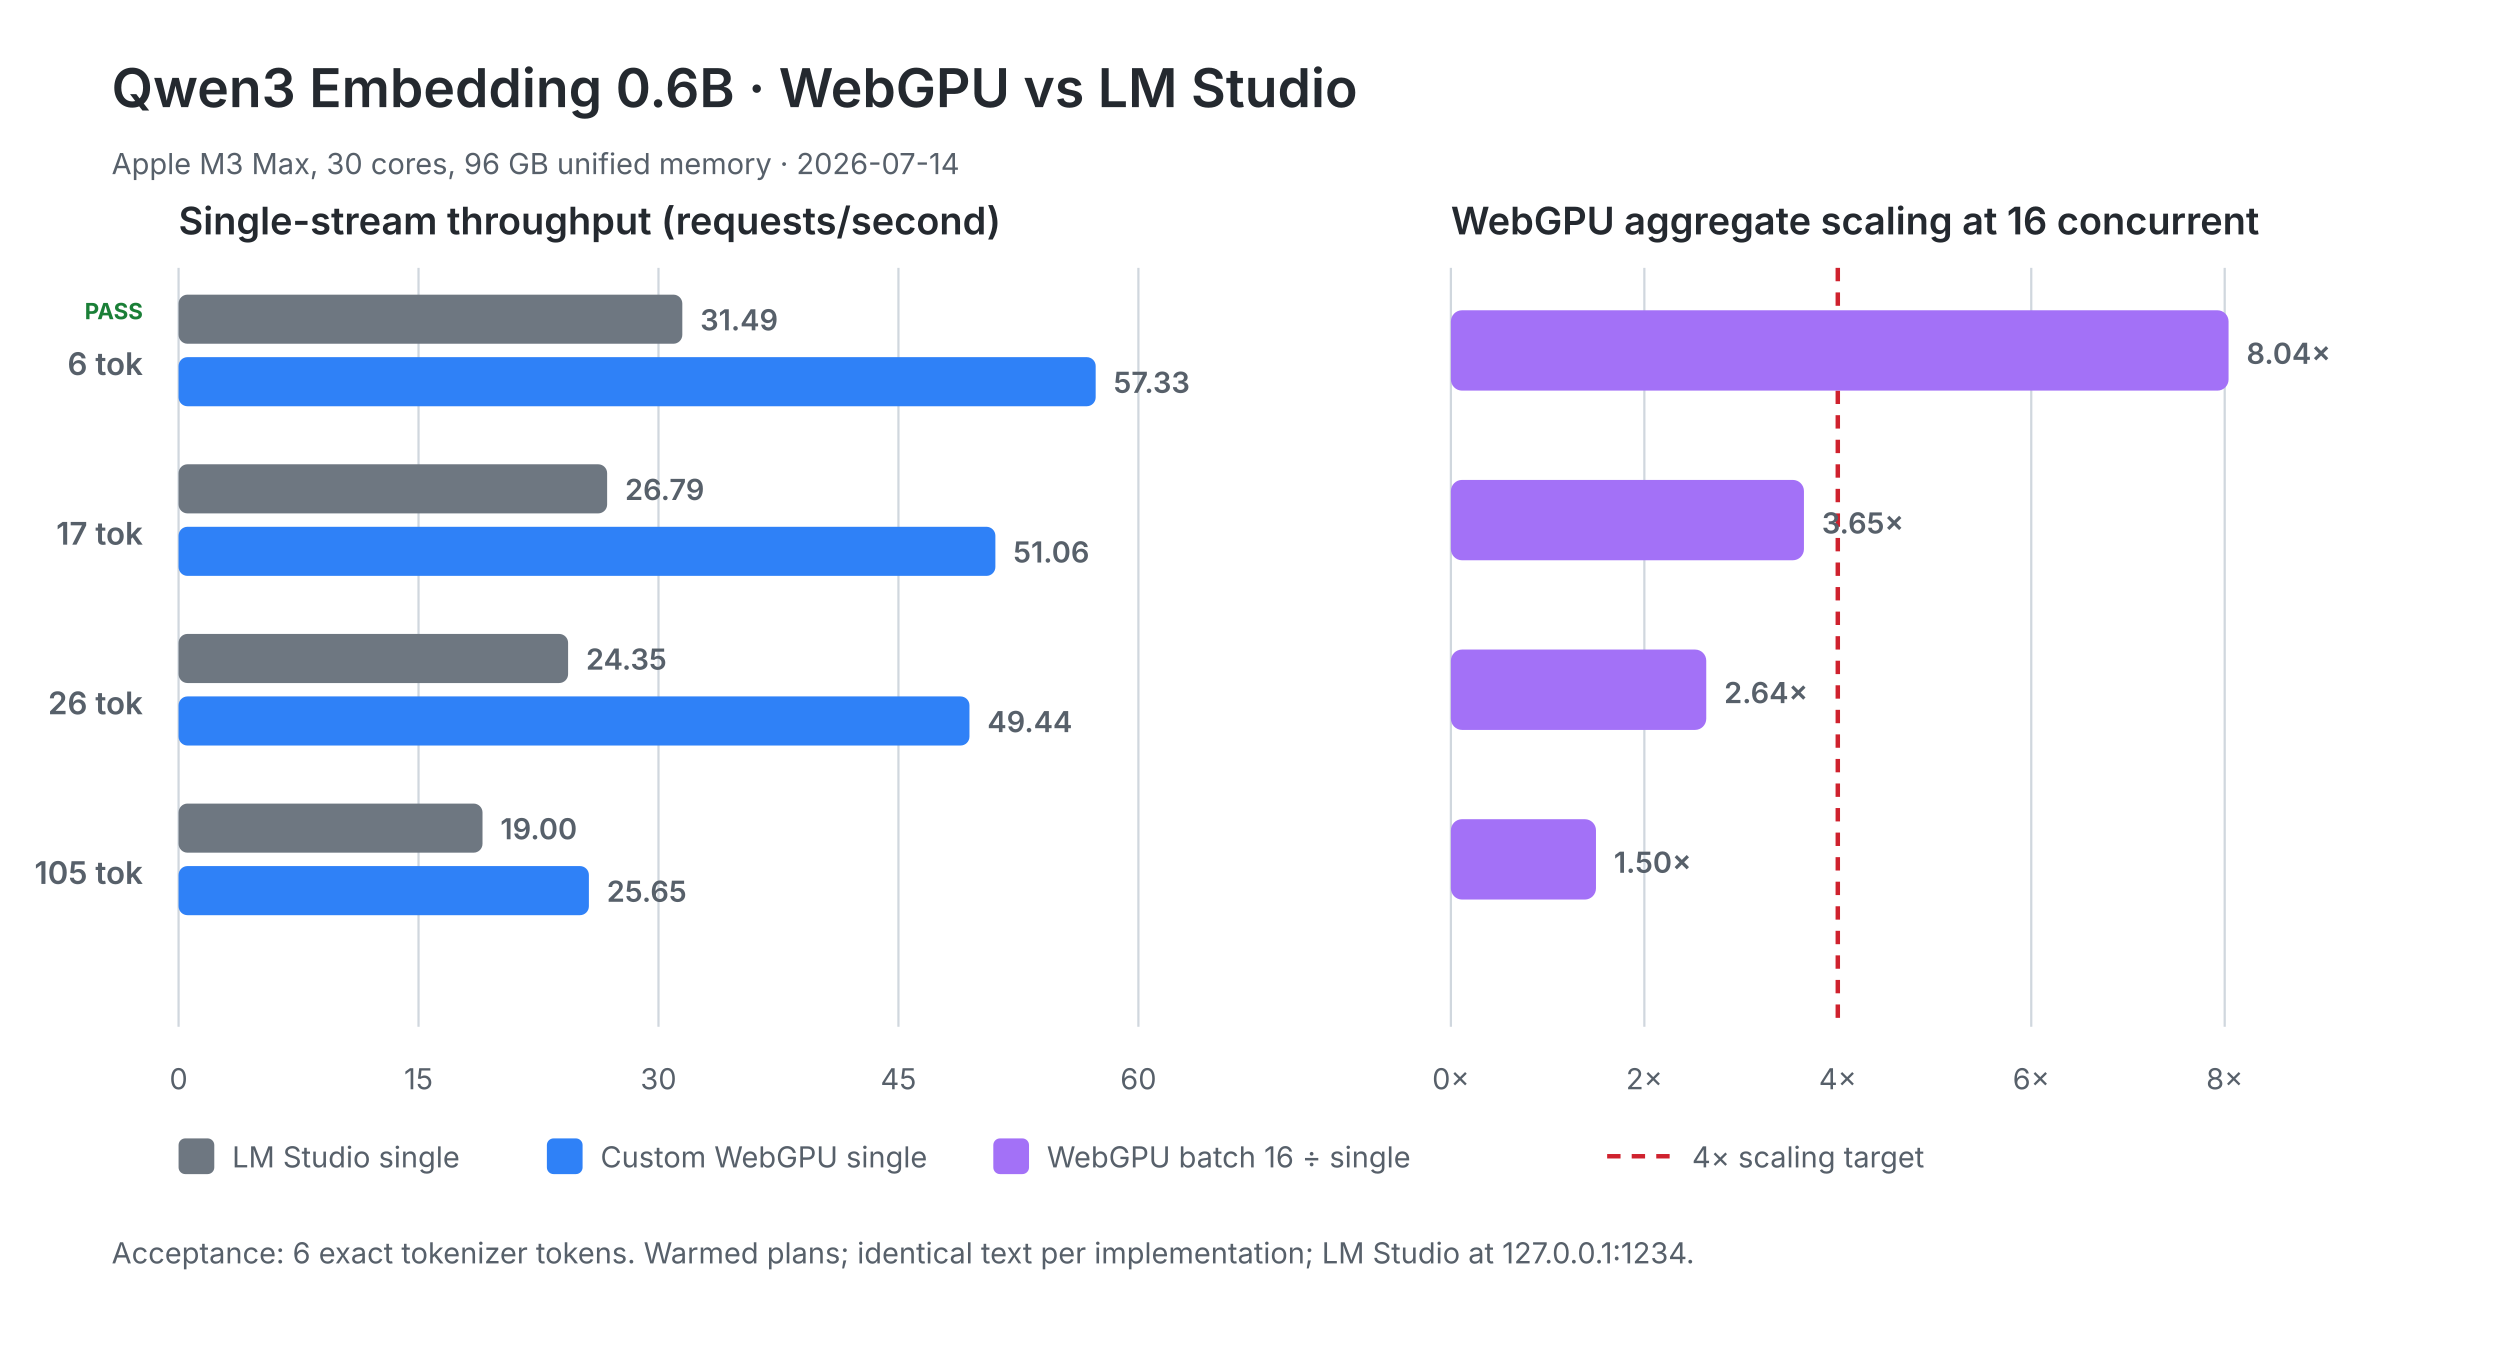
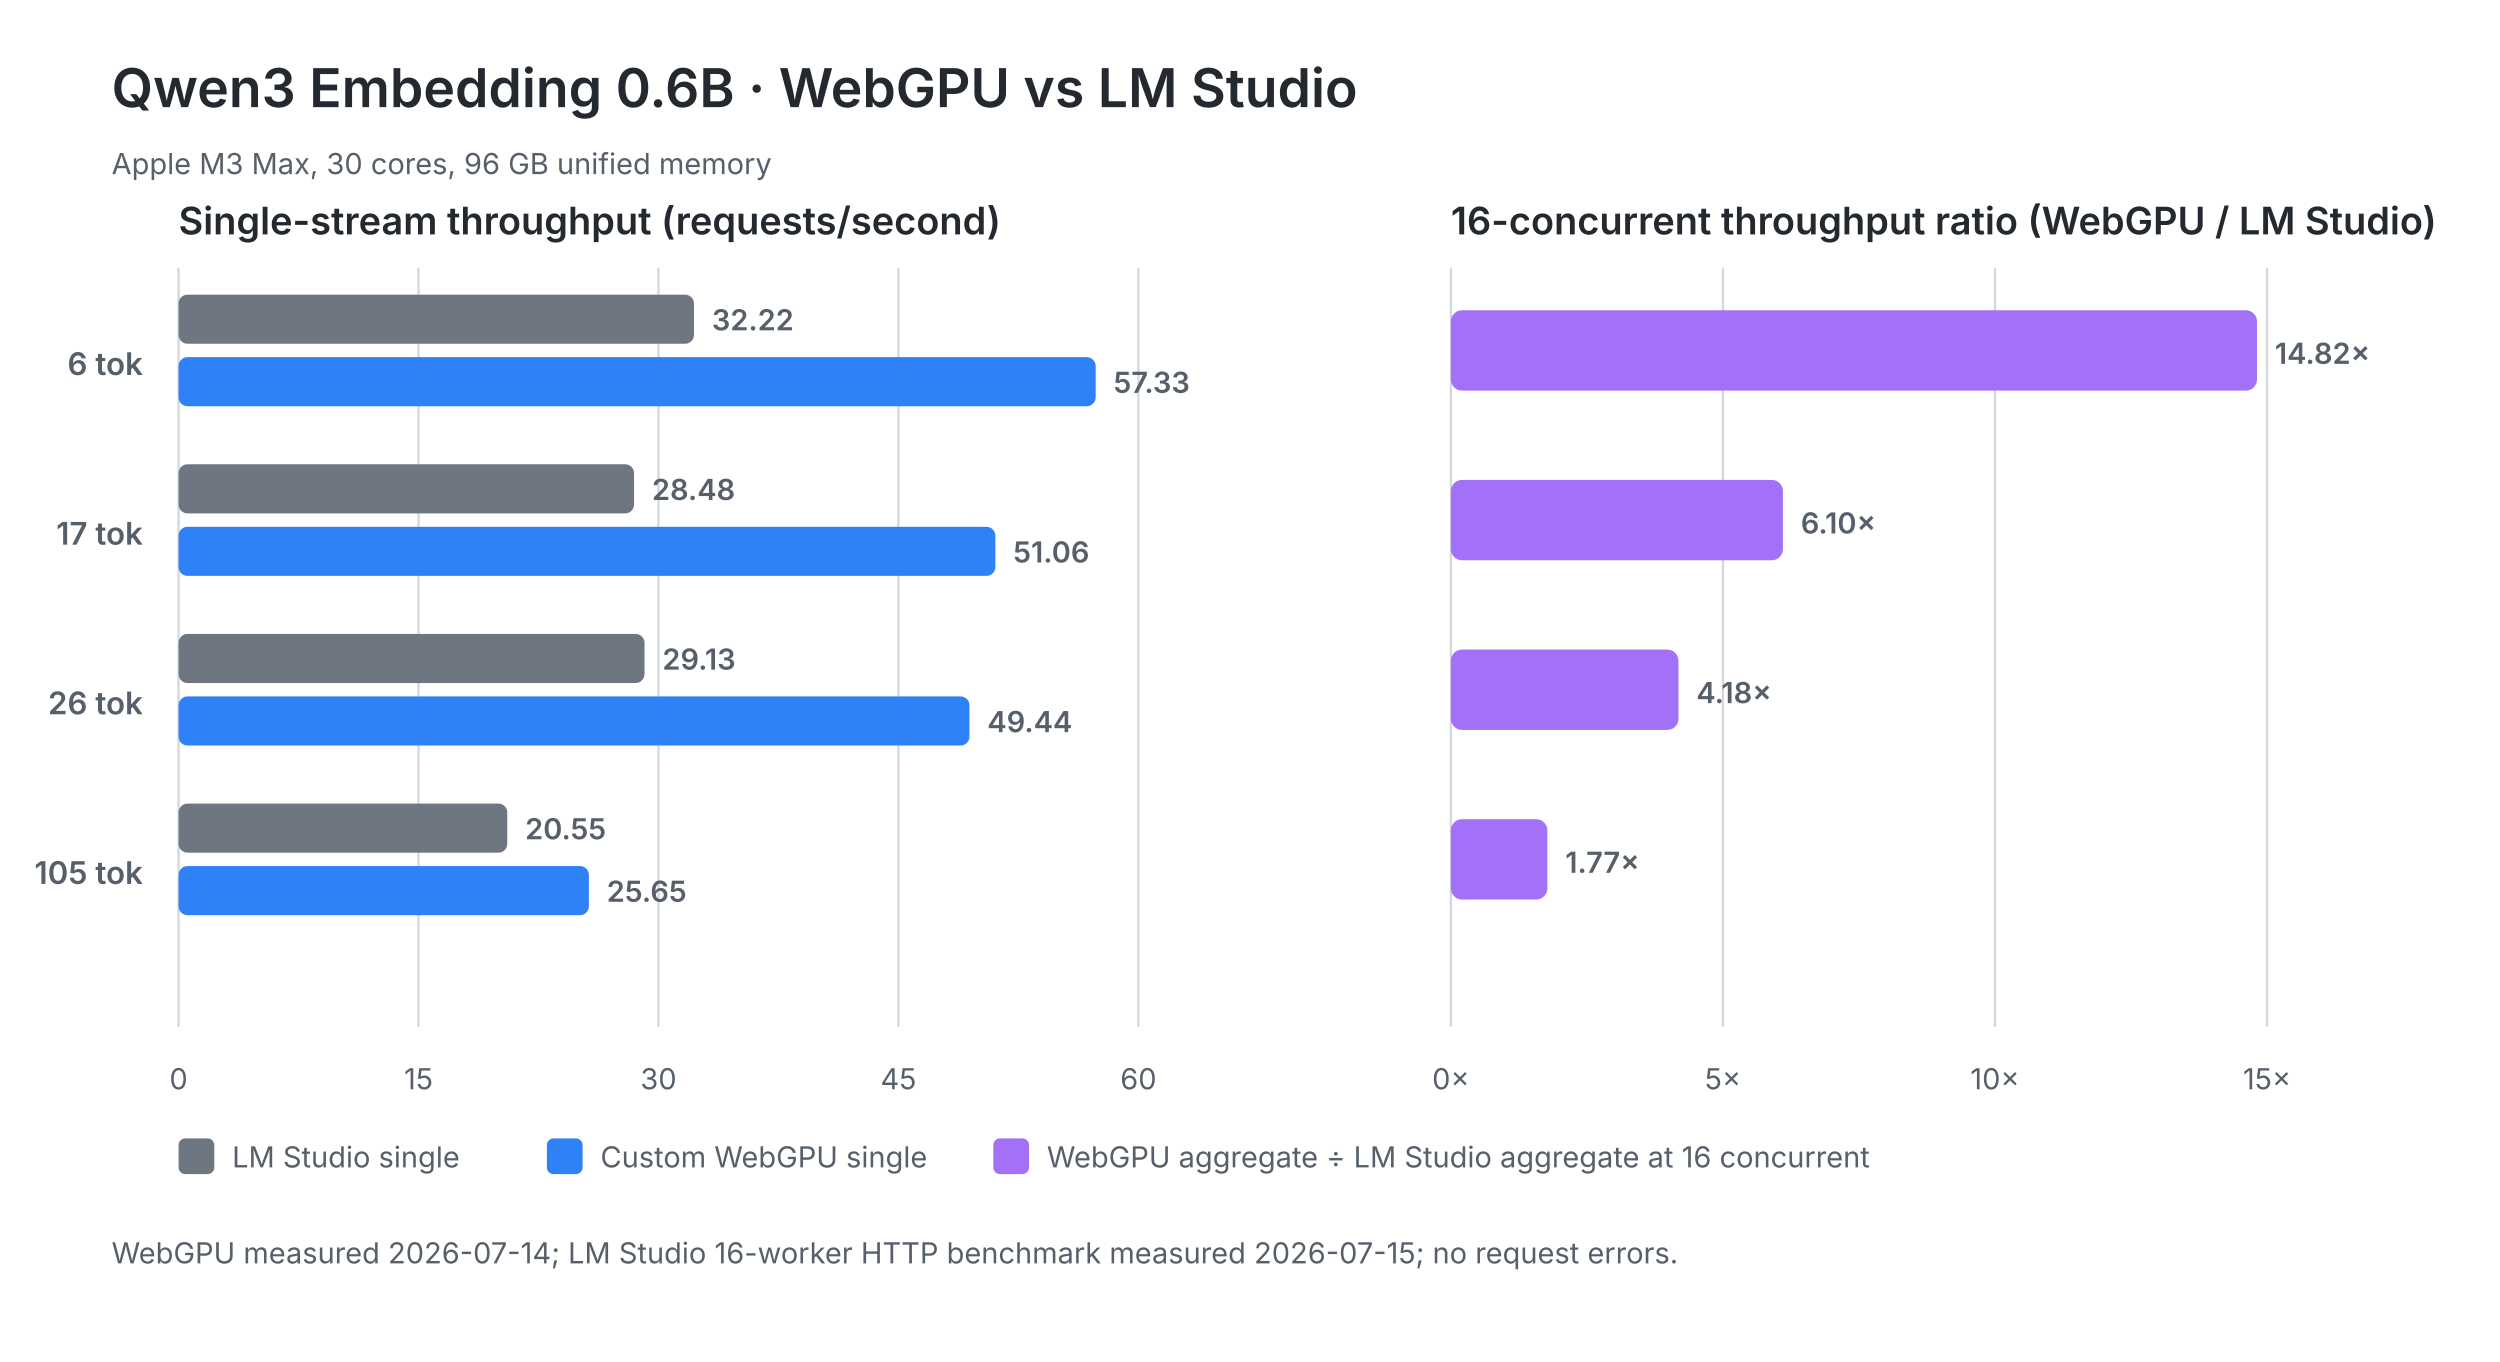
<svg xmlns="http://www.w3.org/2000/svg" width="1120" height="610" viewBox="0 0 1120 610" role="img" aria-labelledby="title desc">
  <style>
    .heading { font: 600 24px -apple-system, BlinkMacSystemFont, "Segoe UI", sans-serif; fill: #24292f; }
    .subheading { font: 600 17px -apple-system, BlinkMacSystemFont, "Segoe UI", sans-serif; fill: #24292f; }
-     .label, .row-label, .value, .tick, .caption, .acceptance { font-family: -apple-system, BlinkMacSystemFont, "Segoe UI", sans-serif; fill: #57606a; }
+     .label, .row-label, .value, .tick, .caption { font-family: -apple-system, BlinkMacSystemFont, "Segoe UI", sans-serif; fill: #57606a; }
    .row-label { font-size: 14px; font-weight: 600; }
    .value { font-size: 13px; font-weight: 600; }
    .tick, .caption { font-size: 13px; }
-     .acceptance { font-size: 10px; font-weight: 700; fill: #1a7f37; }
    .grid { stroke: #d0d7de; stroke-width: 1; }
-     .grid.target { stroke: #cf222e; stroke-width: 2; stroke-dasharray: 6 5; }
    .lm { fill: #6e7781; }
    .gpu { fill: #2f81f7; }
-     .scale { fill: #a371f7; }
+     .ratio { fill: #a371f7; }
    @media (prefers-color-scheme: dark) {
      .heading, .subheading { fill: #f0f6fc; }
      .label, .row-label, .value, .tick, .caption { fill: #b1bac4; }
-       .acceptance { fill: #3fb950; }
      .grid { stroke: #30363d; }
-       .grid.target { stroke: #f85149; }
      .lm { fill: #8b949e; }
      .gpu { fill: #58a6ff; }
-       .scale { fill: #bc8cff; }
+       .ratio { fill: #bc8cff; }
    }
  </style>
  <text x="50" y="48" class="heading" text-anchor="start">Qwen3 Embedding 0.6B · WebGPU vs LM Studio</text>
-   <text x="50" y="78" class="caption" text-anchor="start">Apple M3 Max, 30 cores, 96 GB unified memory · 2026-07-14</text>
+   <text x="50" y="78" class="caption" text-anchor="start">Apple M3 Max, 30 cores, 96 GB unified memory</text>
  <text x="80" y="105" class="subheading" text-anchor="start">Single-stream throughput (requests/second)</text>
-   <text x="650" y="105" class="subheading" text-anchor="start">WebGPU aggregate scaling at 16 concurrent</text>
+   <text x="650" y="105" class="subheading" text-anchor="start">16-concurrent throughput ratio (WebGPU / LM Studio)</text>
  <line x1="80" y1="120" x2="80" y2="460" class="grid" />
  <text x="80" y="488" class="tick" text-anchor="middle">0</text>
  <line x1="187.5" y1="120" x2="187.5" y2="460" class="grid" />
  <text x="187.5" y="488" class="tick" text-anchor="middle">15</text>
  <line x1="295" y1="120" x2="295" y2="460" class="grid" />
  <text x="295" y="488" class="tick" text-anchor="middle">30</text>
  <line x1="402.5" y1="120" x2="402.5" y2="460" class="grid" />
  <text x="402.5" y="488" class="tick" text-anchor="middle">45</text>
  <line x1="510" y1="120" x2="510" y2="460" class="grid" />
  <text x="510" y="488" class="tick" text-anchor="middle">60</text>
  <line x1="650" y1="120" x2="650" y2="460" class="grid" />
  <text x="650" y="488" class="tick" text-anchor="middle">0×</text>
-   <line x1="736.667" y1="120" x2="736.667" y2="460" class="grid" />
-   <text x="736.667" y="488" class="tick" text-anchor="middle">2×</text>
-   <line x1="823.333" y1="120" x2="823.333" y2="460" class="grid target" />
-   <text x="823.333" y="488" class="tick" text-anchor="middle">4×</text>
-   <line x1="910" y1="120" x2="910" y2="460" class="grid" />
-   <text x="910" y="488" class="tick" text-anchor="middle">6×</text>
-   <line x1="996.667" y1="120" x2="996.667" y2="460" class="grid" />
-   <text x="996.667" y="488" class="tick" text-anchor="middle">8×</text>
+   <line x1="771.875" y1="120" x2="771.875" y2="460" class="grid" />
+   <text x="771.875" y="488" class="tick" text-anchor="middle">5×</text>
+   <line x1="893.75" y1="120" x2="893.75" y2="460" class="grid" />
+   <text x="893.75" y="488" class="tick" text-anchor="middle">10×</text>
+   <line x1="1015.625" y1="120" x2="1015.625" y2="460" class="grid" />
+   <text x="1015.625" y="488" class="tick" text-anchor="middle">15×</text>
  <text x="64" y="168" class="row-label" text-anchor="end">6 tok</text>
-   <text x="64" y="143" class="acceptance" text-anchor="end">PASS</text>
-   <rect x="80" y="132" width="225.678" height="22" rx="4" class="lm" />
+   <rect x="80" y="132" width="230.919" height="22" rx="4" class="lm" />
  <rect x="80" y="160" width="410.865" height="22" rx="4" class="gpu" />
-   <text x="313.678" y="148" class="value" text-anchor="start">31.49</text>
+   <text x="318.919" y="148" class="value" text-anchor="start">32.22</text>
  <text x="498.865" y="176" class="value" text-anchor="start">57.33</text>
-   <rect x="650" y="139" width="348.4" height="36" rx="5" class="scale" />
-   <text x="1006.4" y="163" class="value" text-anchor="start">8.04×</text>
+   <rect x="650" y="139" width="361.134" height="36" rx="5" class="ratio" />
+   <text x="1019.134" y="163" class="value" text-anchor="start">14.82×</text>
  <text x="64" y="244" class="row-label" text-anchor="end">17 tok</text>
-   <rect x="80" y="208" width="191.995" height="22" rx="4" class="lm" />
+   <rect x="80" y="208" width="204.073" height="22" rx="4" class="lm" />
  <rect x="80" y="236" width="365.93" height="22" rx="4" class="gpu" />
-   <text x="279.995" y="224" class="value" text-anchor="start">26.79</text>
+   <text x="292.073" y="224" class="value" text-anchor="start">28.48</text>
  <text x="453.93" y="252" class="value" text-anchor="start">51.06</text>
-   <rect x="650" y="215" width="158.167" height="36" rx="5" class="scale" />
-   <text x="816.167" y="239" class="value" text-anchor="start">3.65×</text>
+   <rect x="650" y="215" width="148.752" height="36" rx="5" class="ratio" />
+   <text x="806.752" y="239" class="value" text-anchor="start">6.10×</text>
  <text x="64" y="320" class="row-label" text-anchor="end">26 tok</text>
-   <rect x="80" y="284" width="174.508" height="22" rx="4" class="lm" />
+   <rect x="80" y="284" width="208.744" height="22" rx="4" class="lm" />
  <rect x="80" y="312" width="354.32" height="22" rx="4" class="gpu" />
-   <text x="262.508" y="300" class="value" text-anchor="start">24.35</text>
+   <text x="296.744" y="300" class="value" text-anchor="start">29.13</text>
  <text x="442.32" y="328" class="value" text-anchor="start">49.44</text>
-   <rect x="650" y="291" width="114.4" height="36" rx="5" class="scale" />
-   <text x="772.4" y="315" class="value" text-anchor="start">2.64×</text>
+   <rect x="650" y="291" width="101.962" height="36" rx="5" class="ratio" />
+   <text x="759.962" y="315" class="value" text-anchor="start">4.18×</text>
  <text x="64" y="396" class="row-label" text-anchor="end">105 tok</text>
-   <rect x="80" y="360" width="136.167" height="22" rx="4" class="lm" />
+   <rect x="80" y="360" width="147.259" height="22" rx="4" class="lm" />
  <rect x="80" y="388" width="183.825" height="22" rx="4" class="gpu" />
-   <text x="224.167" y="376" class="value" text-anchor="start">19.00</text>
+   <text x="235.259" y="376" class="value" text-anchor="start">20.55</text>
  <text x="271.825" y="404" class="value" text-anchor="start">25.65</text>
-   <rect x="650" y="367" width="65" height="36" rx="5" class="scale" />
-   <text x="723" y="391" class="value" text-anchor="start">1.50×</text>
+   <rect x="650" y="367" width="43.223" height="36" rx="5" class="ratio" />
+   <text x="701.223" y="391" class="value" text-anchor="start">1.77×</text>
  <rect x="80" y="510" width="16" height="16" rx="3" class="lm" />
  <text x="104" y="523" class="caption" text-anchor="start">LM Studio single</text>
  <rect x="245" y="510" width="16" height="16" rx="3" class="gpu" />
  <text x="269" y="523" class="caption" text-anchor="start">Custom WebGPU single</text>
-   <rect x="445" y="510" width="16" height="16" rx="3" class="scale" />
-   <text x="469" y="523" class="caption" text-anchor="start">WebGPU batch 16 ÷ single</text>
-   <line x1="720" y1="518" x2="748" y2="518" class="grid target" />
-   <text x="758" y="523" class="caption" text-anchor="start">4× scaling target</text>
-   <text x="50" y="566" class="caption" text-anchor="start">Acceptance: 6 exact tokenizer tokens. Warmed plans; identical text per implementation; LM Studio at 127.0.0.1:1234.</text>
+   <rect x="445" y="510" width="16" height="16" rx="3" class="ratio" />
+   <text x="469" y="523" class="caption" text-anchor="start">WebGPU aggregate ÷ LM Studio aggregate at 16 concurrent</text>
+   <text x="50" y="566" class="caption" text-anchor="start">WebGPU measured 2026-07-14; LM Studio 16-worker HTTP benchmark measured 2026-07-15; no request errors.</text>
</svg>
